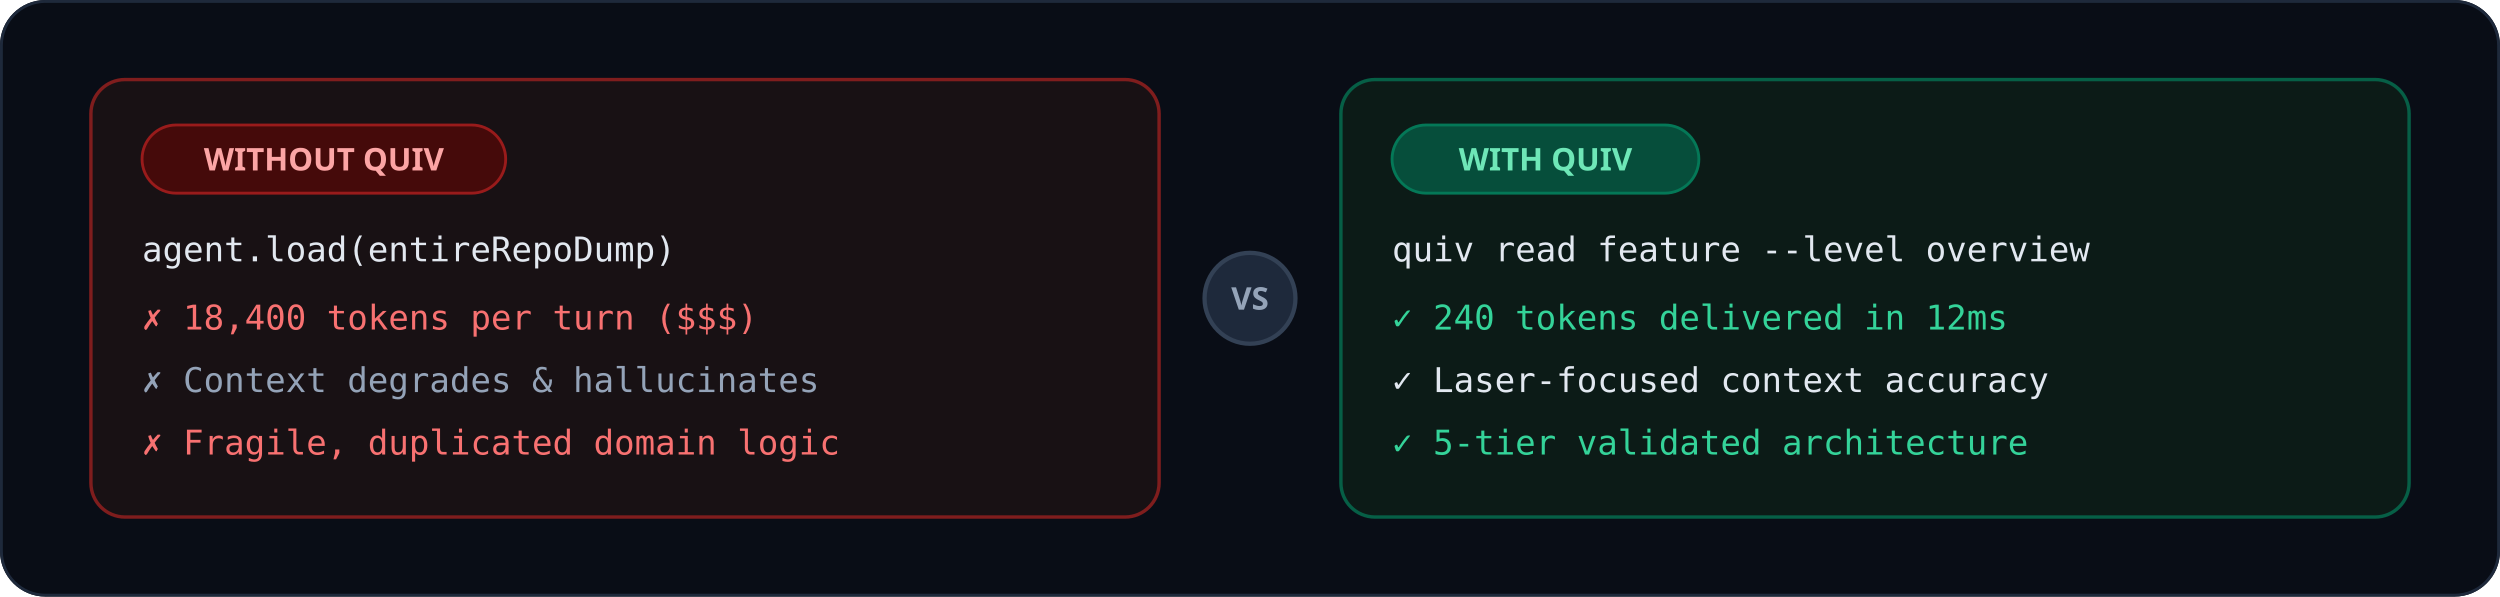
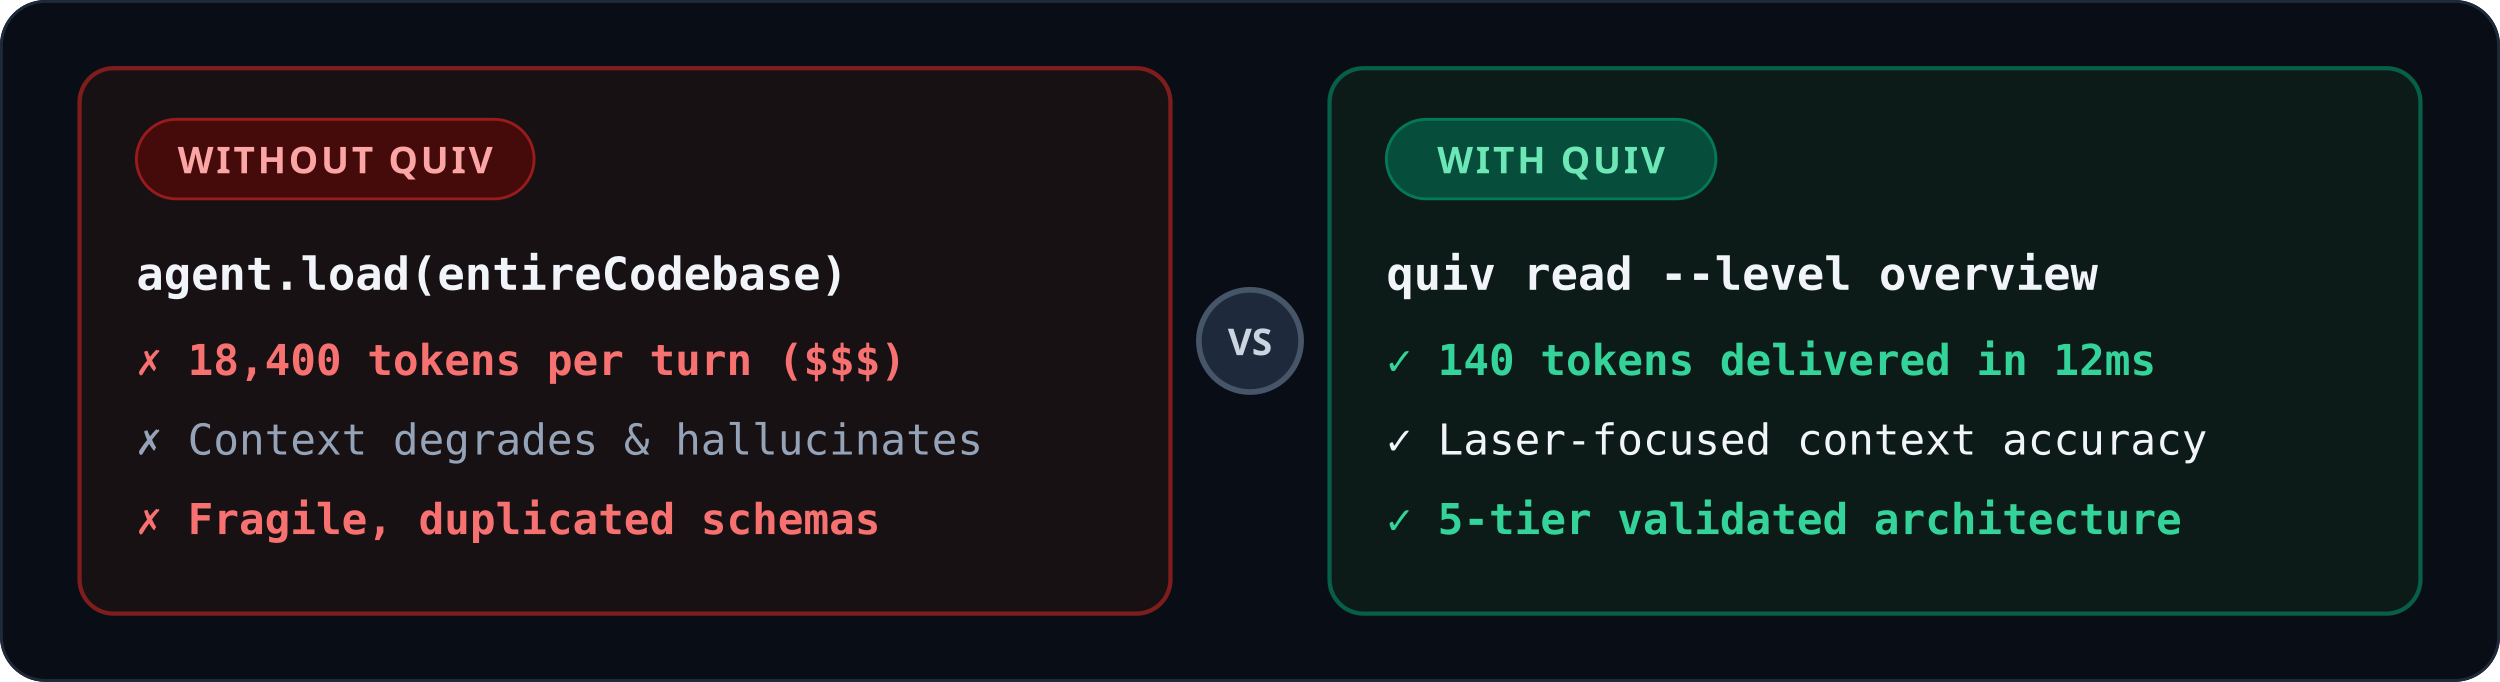
- <svg xmlns="http://www.w3.org/2000/svg" width="880" height="210" viewBox="0 0 880 210" fill="none">
-   <rect width="880" height="210" rx="16" fill="#090D16" />
-   <rect x="0.5" y="0.5" width="879" height="209" rx="15.5" stroke="#1E293B" stroke-width="1" />
-   <g transform="translate(32, 28)">
-     <rect width="376" height="154" rx="12" fill="#181114" stroke="#7F1D1D" stroke-width="1.2" />
-     <rect x="18" y="16" width="128" height="24" rx="12" fill="#450A0A" stroke="#991B1B" stroke-width="1" />
-     <text x="82" y="32" fill="#FCA5A5" font-family="system-ui, sans-serif" font-size="11" font-weight="700" text-anchor="middle">WITHOUT QUIV</text>
-     <text x="18" y="64" fill="#E2E8F0" font-family="'JetBrains Mono', monospace" font-size="12" font-weight="500">agent.load(entireRepoDump)</text>
-     <text x="18" y="88" fill="#F87171" font-family="'JetBrains Mono', monospace" font-size="12">✗ 18,400 tokens per turn ($$$)</text>
-     <text x="18" y="110" fill="#94A3B8" font-family="'JetBrains Mono', monospace" font-size="12">✗ Context degrades &amp; hallucinates</text>
-     <text x="18" y="132" fill="#F87171" font-family="'JetBrains Mono', monospace" font-size="12">✗ Fragile, duplicated domain logic</text>
+ <svg xmlns="http://www.w3.org/2000/svg" width="880" height="240" viewBox="0 0 880 240" fill="none">
+   <rect width="880" height="240" rx="16" fill="#090D16" />
+   <rect x="0.5" y="0.5" width="879" height="239" rx="15.5" stroke="#1E293B" stroke-width="1" />
+   <g transform="translate(28, 24)">
+     <rect width="384" height="192" rx="12" fill="#181114" stroke="#7F1D1D" stroke-width="1.5" />
+     <rect x="20" y="18" width="140" height="28" rx="14" fill="#450A0A" stroke="#991B1B" stroke-width="1" />
+     <text x="90" y="37" fill="#FCA5A5" font-family="system-ui, sans-serif" font-size="13" font-weight="800" text-anchor="middle" letter-spacing="1">WITHOUT QUIV</text>
+     <text x="20" y="78" fill="#F1F5F9" font-family="'JetBrains Mono', monospace" font-size="16" font-weight="700">agent.load(entireCodebase)</text>
+     <text x="20" y="108" fill="#F87171" font-family="'JetBrains Mono', monospace" font-size="15" font-weight="600">✗ 18,400 tokens per turn ($$$)</text>
+     <text x="20" y="136" fill="#94A3B8" font-family="'JetBrains Mono', monospace" font-size="15" font-weight="500">✗ Context degrades &amp; hallucinates</text>
+     <text x="20" y="164" fill="#F87171" font-family="'JetBrains Mono', monospace" font-size="15" font-weight="600">✗ Fragile, duplicated schemas</text>
  </g>
-   <g transform="translate(440, 105)">
-     <circle cx="0" cy="0" r="16" fill="#1E293B" stroke="#334155" stroke-width="1.5" />
-     <text x="0" y="4" fill="#94A3B8" font-family="system-ui, sans-serif" font-size="11" font-weight="800" text-anchor="middle">VS</text>
+   <g transform="translate(440, 120)">
+     <circle cx="0" cy="0" r="18" fill="#1E293B" stroke="#475569" stroke-width="2" />
+     <text x="0" y="5" fill="#CBD5E1" font-family="system-ui, sans-serif" font-size="13" font-weight="900" text-anchor="middle">VS</text>
  </g>
-   <g transform="translate(472, 28)">
-     <rect width="376" height="154" rx="12" fill="#0C1B17" stroke="#065F46" stroke-width="1.2" />
-     <rect x="18" y="16" width="108" height="24" rx="12" fill="#064E3B" stroke="#047857" stroke-width="1" />
-     <text x="72" y="32" fill="#6EE7B7" font-family="system-ui, sans-serif" font-size="11" font-weight="700" text-anchor="middle">WITH QUIV</text>
-     <text x="18" y="64" fill="#E2E8F0" font-family="'JetBrains Mono', monospace" font-size="12" font-weight="500">quiv read feature --level overview</text>
-     <text x="18" y="88" fill="#34D399" font-family="'JetBrains Mono', monospace" font-size="12">✓ 240 tokens delivered in 12ms</text>
-     <text x="18" y="110" fill="#E2E8F0" font-family="'JetBrains Mono', monospace" font-size="12">✓ Laser-focused context accuracy</text>
-     <text x="18" y="132" fill="#34D399" font-family="'JetBrains Mono', monospace" font-size="12">✓ 5-tier validated architecture</text>
+   <g transform="translate(468, 24)">
+     <rect width="384" height="192" rx="12" fill="#0C1B17" stroke="#065F46" stroke-width="1.5" />
+     <rect x="20" y="18" width="116" height="28" rx="14" fill="#064E3B" stroke="#047857" stroke-width="1" />
+     <text x="78" y="37" fill="#6EE7B7" font-family="system-ui, sans-serif" font-size="13" font-weight="800" text-anchor="middle" letter-spacing="1">WITH QUIV</text>
+     <text x="20" y="78" fill="#F1F5F9" font-family="'JetBrains Mono', monospace" font-size="16" font-weight="700">quiv read --level overview</text>
+     <text x="20" y="108" fill="#34D399" font-family="'JetBrains Mono', monospace" font-size="15" font-weight="700">✓ 140 tokens delivered in 12ms</text>
+     <text x="20" y="136" fill="#F1F5F9" font-family="'JetBrains Mono', monospace" font-size="15" font-weight="500">✓ Laser-focused context accuracy</text>
+     <text x="20" y="164" fill="#34D399" font-family="'JetBrains Mono', monospace" font-size="15" font-weight="700">✓ 5-tier validated architecture</text>
  </g>
</svg>
